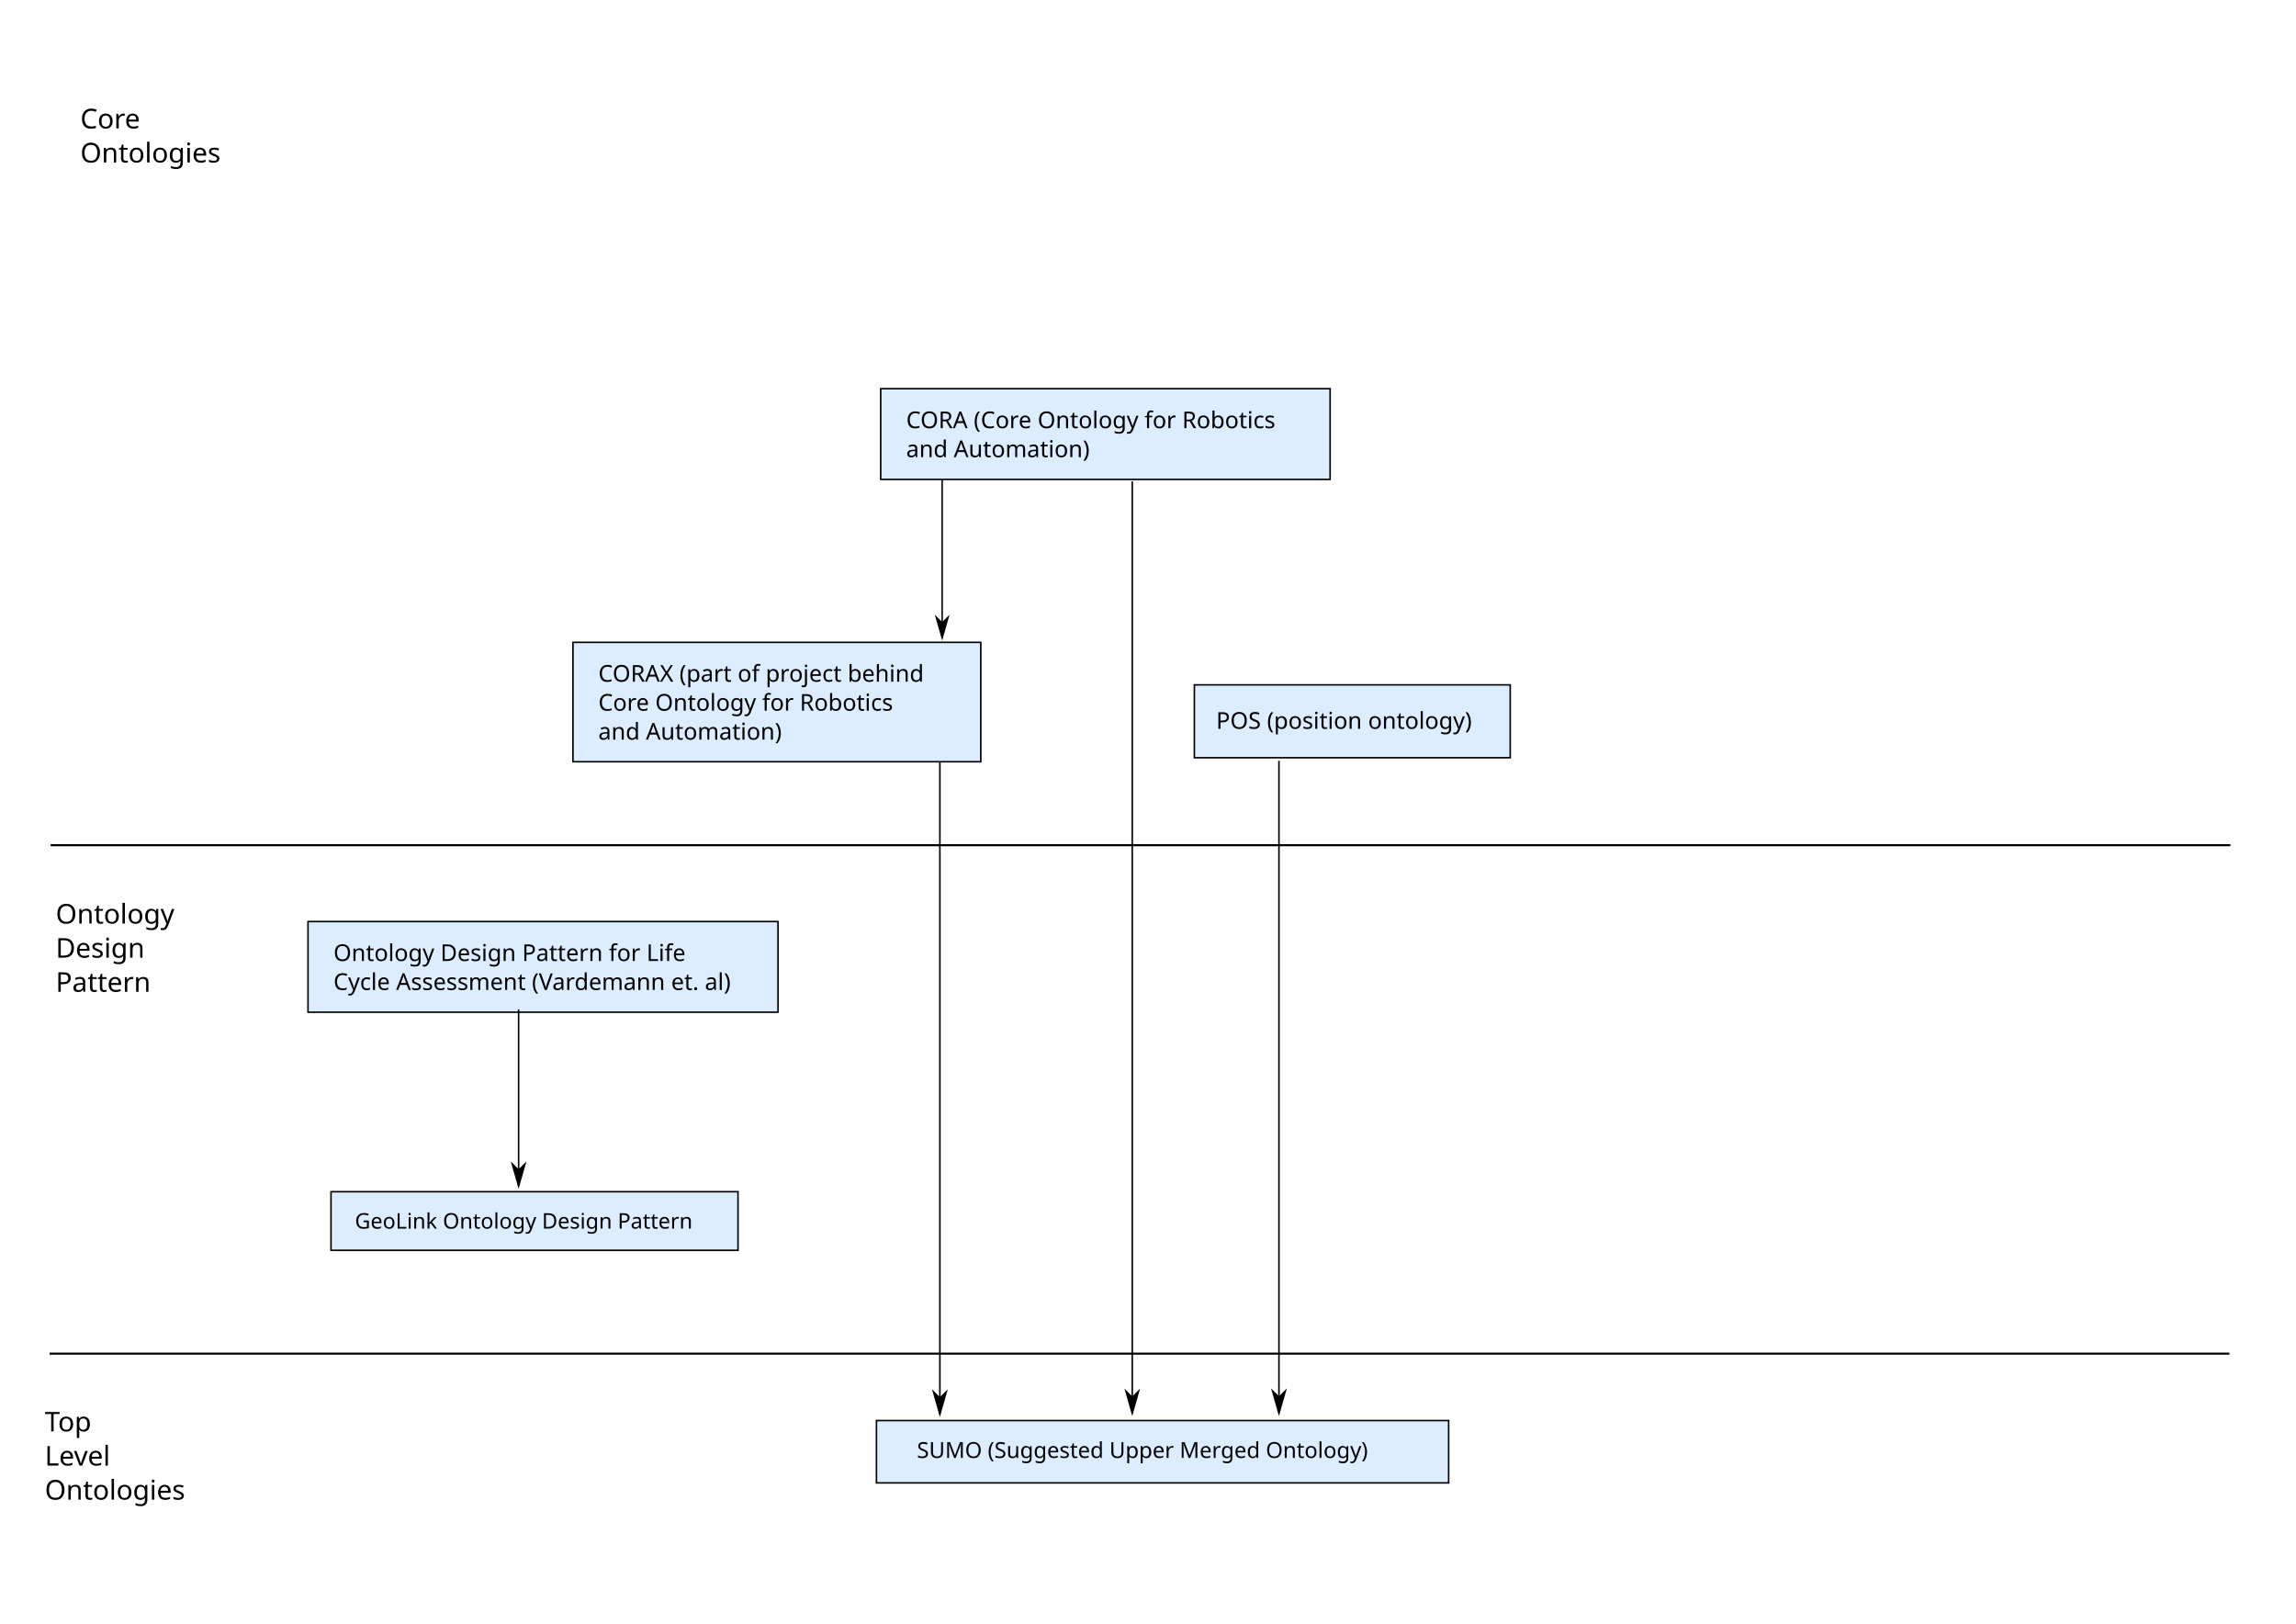
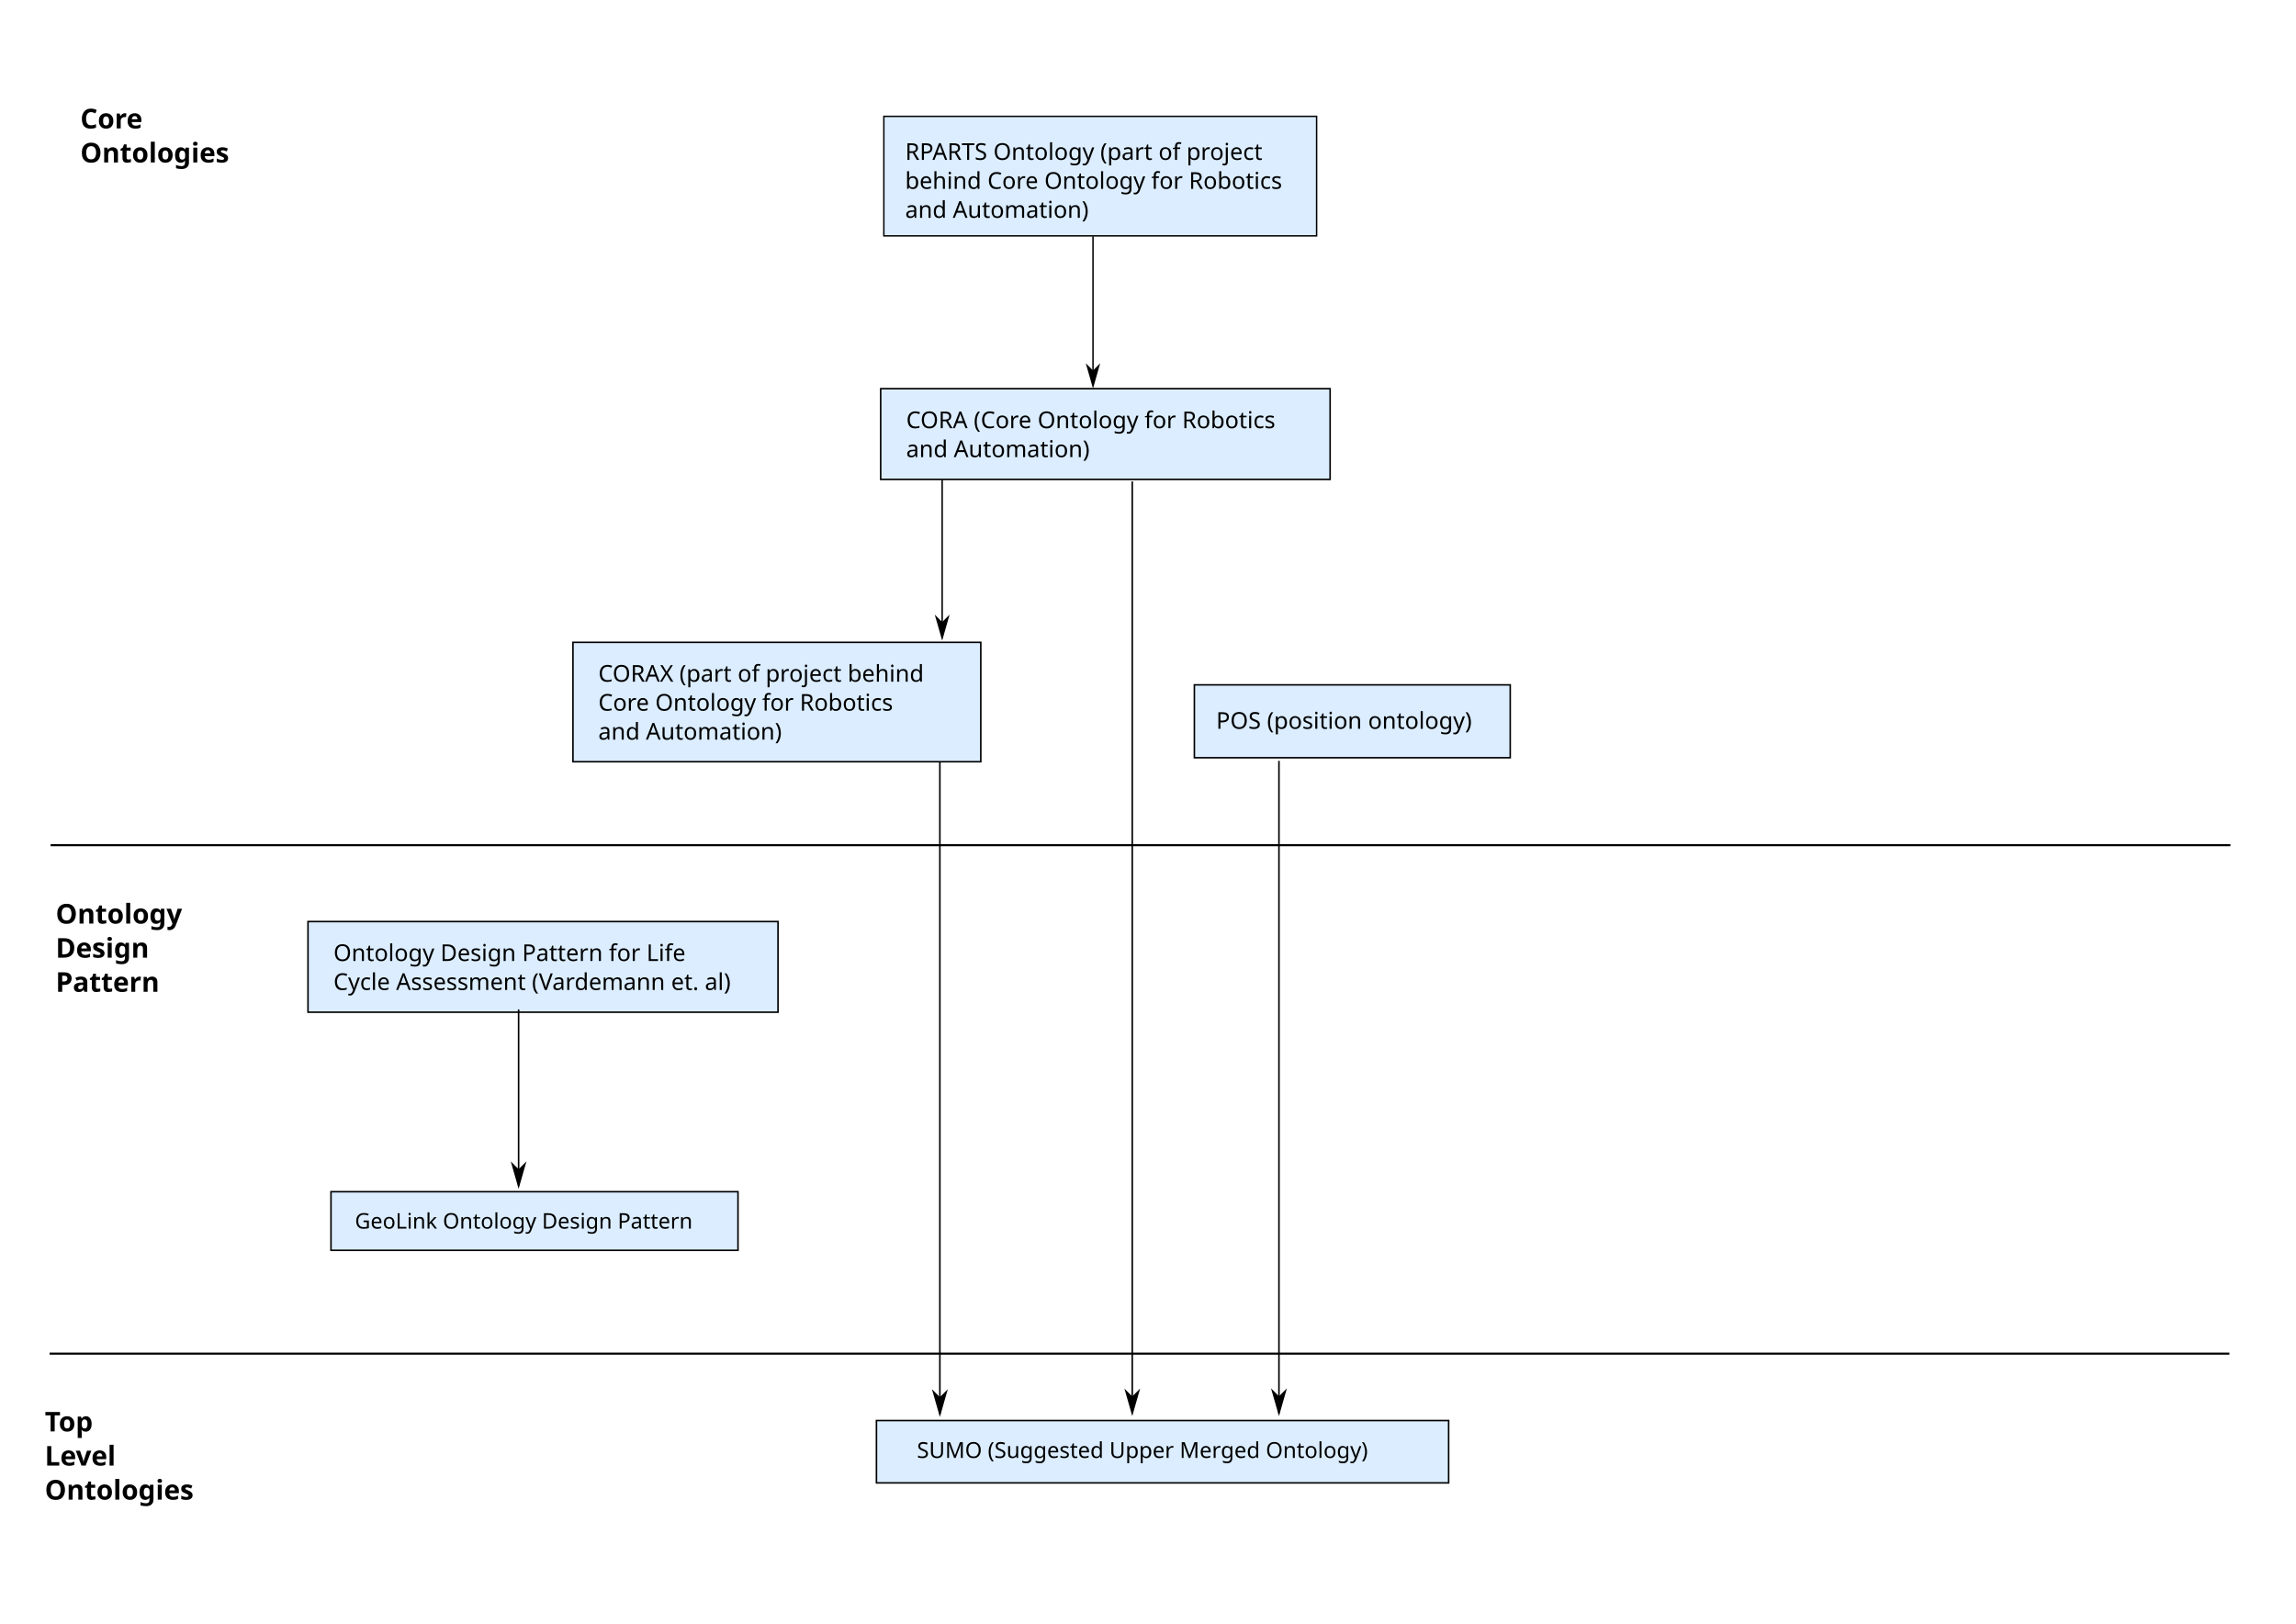
<svg xmlns="http://www.w3.org/2000/svg" width="1122.52" height="793.701" viewBox="0 0 297 210" version="1.1" id="svg8">
  <defs id="defs2">
    <marker orient="auto" refY="0.0" refX="0.0" id="Arrow1Lend" style="overflow:visible;">
      <path id="path892" d="M 0.0,0.0 L 5.0,-5.0 L -12.5,0.0 L 5.0,5.0 L 0.0,0.0 z " style="fill-rule:evenodd;stroke:#000000;stroke-width:1pt;stroke-opacity:1;fill:#000000;fill-opacity:1" transform="scale(0.8) rotate(180) translate(12.5,0)" />
    </marker>
    <marker orient="auto" refY="0" refX="0" id="Arrow1Lend-3" style="overflow:visible">
      <path id="path892-6" d="M 0,0 5,-5 -12.5,0 5,5 Z" style="fill:#000000;fill-opacity:1;fill-rule:evenodd;stroke:#000000;stroke-width:1pt;stroke-opacity:1" transform="matrix(-0.8,0,0,-0.8,-10,0)" />
    </marker>
    <marker orient="auto" refY="0" refX="0" id="Arrow1Lend-3-3" style="overflow:visible">
      <path id="path892-6-5" d="M 0,0 5,-5 -12.5,0 5,5 Z" style="fill:#000000;fill-opacity:1;fill-rule:evenodd;stroke:#000000;stroke-width:1pt;stroke-opacity:1" transform="matrix(-0.8,0,0,-0.8,-10,0)" />
    </marker>
    <marker orient="auto" refY="0" refX="0" id="Arrow1Lend-2" style="overflow:visible">
      <path id="path892-9" d="M 0,0 5,-5 -12.5,0 5,5 Z" style="fill:#000000;fill-opacity:1;fill-rule:evenodd;stroke:#000000;stroke-width:1pt;stroke-opacity:1" transform="matrix(-0.8,0,0,-0.8,-10,0)" />
    </marker>
    <marker orient="auto" refY="0" refX="0" id="Arrow1Lend-3-5" style="overflow:visible">
      <path id="path892-6-6" d="M 0,0 5,-5 -12.5,0 5,5 Z" style="fill:#000000;fill-opacity:1;fill-rule:evenodd;stroke:#000000;stroke-width:1pt;stroke-opacity:1" transform="matrix(-0.8,0,0,-0.8,-10,0)" />
+     </marker>
+     <marker orient="auto" refY="0" refX="0" id="Arrow1Lend-7" style="overflow:visible">
+       <path id="path892-0" d="M 0,0 5,-5 -12.5,0 5,5 Z" style="fill:#000000;fill-opacity:1;fill-rule:evenodd;stroke:#000000;stroke-width:1pt;stroke-opacity:1" transform="matrix(-0.8,0,0,-0.8,-10,0)" />
    </marker>
  </defs>
  <g id="layer1" transform="translate(0,-87.00001)">
    <rect style="fill:#dbedff;fill-opacity:1;stroke:#000000;stroke-width:0.2;stroke-miterlimit:4;stroke-dasharray:none;stroke-dashoffset:0;stroke-opacity:1" id="rect838" width="52.649" height="7.582" x="42.815" y="241.128" />
    <text xml:space="preserve" style="font-style:normal;font-weight:normal;font-size:2.78px;line-height:1.25;font-family:sans-serif;letter-spacing:0px;word-spacing:0px;fill:#000000;fill-opacity:1;stroke:none;stroke-width:0.208" x="45.904" y="245.896" id="text836">
      <tspan id="tspan834" x="45.904" y="245.896" style="stroke-width:0.208">GeoLink Ontology Design Pattern</tspan>
    </text>
    <rect style="fill:#dbedff;fill-opacity:1;stroke:#000000;stroke-width:0.2;stroke-miterlimit:4;stroke-dasharray:none;stroke-dashoffset:0;stroke-opacity:1" id="rect838-3" width="60.799" height="11.724" x="39.841" y="206.188" />
    <text xml:space="preserve" style="font-style:normal;font-weight:normal;font-size:2.999px;line-height:1.25;font-family:sans-serif;letter-spacing:0px;word-spacing:0px;fill:#000000;fill-opacity:1;stroke:none;stroke-width:0.225" x="43.129" y="211.287" id="text836-6">
      <tspan x="43.129" y="211.287" style="stroke-width:0.225" id="tspan879">Ontology Design Pattern for Life </tspan>
      <tspan x="43.129" y="215.035" style="stroke-width:0.225" id="tspan883">Cycle Assessment (Vardemann et. al)</tspan>
    </text>
    <path style="fill:none;stroke:#000000;stroke-width:0.2;stroke-linecap:butt;stroke-linejoin:miter;stroke-miterlimit:4;stroke-dasharray:none;stroke-opacity:1;marker-end:url(#Arrow1Lend)" d="m 67.085,217.557 v 22.813" id="path887" />
    <rect style="fill:#dbedff;fill-opacity:1;stroke:#000000;stroke-width:0.2;stroke-miterlimit:4;stroke-dasharray:none;stroke-dashoffset:0;stroke-opacity:1" id="rect838-7" width="74.016" height="8.065" x="113.374" y="270.724" />
    <text xml:space="preserve" style="font-style:normal;font-weight:normal;font-size:2.839px;line-height:1.25;font-family:sans-serif;letter-spacing:0px;word-spacing:0px;fill:#000000;fill-opacity:1;stroke:none;stroke-width:0.213" x="118.612" y="275.559" id="text836-5">
      <tspan x="118.612" y="275.559" style="stroke-width:0.213" id="tspan1075">SUMO (Suggested Upper Merged Ontology)</tspan>
    </text>
    <path style="fill:none;stroke:#000000;stroke-width:0.202;stroke-linecap:butt;stroke-linejoin:miter;stroke-miterlimit:4;stroke-dasharray:none;stroke-opacity:1;marker-end:url(#Arrow1Lend-3)" d="m 121.578,185.517 v 84.353" id="path887-5" />
    <path style="fill:none;stroke:#000000;stroke-width:0.265px;stroke-linecap:butt;stroke-linejoin:miter;stroke-opacity:1" d="M 6.414,262.072 H 288.384" id="path896" />
    <text xml:space="preserve" style="font-style:normal;font-weight:normal;font-size:3.528px;line-height:1.25;font-family:sans-serif;letter-spacing:0px;word-spacing:0px;fill:#000000;fill-opacity:1;stroke:none;stroke-width:0.265" x="5.792" y="272.133" id="text836-5-6">
-       <tspan id="tspan834-3-2" x="5.792" y="272.133" style="stroke-width:0.265">Top</tspan>
-       <tspan x="5.792" y="276.543" style="stroke-width:0.265" id="tspan916">Level</tspan>
-       <tspan x="5.792" y="280.952" style="stroke-width:0.265" id="tspan918">Ontologies</tspan>
+       <tspan id="tspan834-3-2" x="5.792" y="272.133" style="stroke-width:0.265;-inkscape-font-specification:'sans-serif Bold';font-family:sans-serif;font-weight:bold;font-style:normal;font-stretch:normal;font-variant:normal">Top</tspan>
+       <tspan x="5.792" y="276.543" style="stroke-width:0.265;-inkscape-font-specification:'sans-serif Bold';font-family:sans-serif;font-weight:bold;font-style:normal;font-stretch:normal;font-variant:normal" id="tspan916">Level</tspan>
+       <tspan x="5.792" y="280.952" style="stroke-width:0.265;-inkscape-font-specification:'sans-serif Bold';font-family:sans-serif;font-weight:bold;font-style:normal;font-stretch:normal;font-variant:normal" id="tspan918">Ontologies</tspan>
    </text>
    <path style="fill:none;stroke:#000000;stroke-width:0.265px;stroke-linecap:butt;stroke-linejoin:miter;stroke-opacity:1" d="M 6.548,196.312 H 288.517" id="path896-9" />
    <text xml:space="preserve" style="font-style:normal;font-weight:normal;font-size:3.528px;line-height:1.25;font-family:sans-serif;letter-spacing:0px;word-spacing:0px;fill:#000000;fill-opacity:1;stroke:none;stroke-width:0.265" x="7.202" y="206.451" id="text836-5-6-1">
-       <tspan x="7.202" y="206.451" style="stroke-width:0.265" id="tspan918-0">Ontology</tspan>
-       <tspan x="7.202" y="210.861" style="stroke-width:0.265" id="tspan964">Design</tspan>
-       <tspan x="7.202" y="215.271" style="stroke-width:0.265" id="tspan966">Pattern</tspan>
+       <tspan x="7.202" y="206.451" style="stroke-width:0.265;-inkscape-font-specification:'sans-serif Bold';font-family:sans-serif;font-weight:bold;font-style:normal;font-stretch:normal;font-variant:normal" id="tspan918-0">Ontology</tspan>
+       <tspan x="7.202" y="210.861" style="stroke-width:0.265;-inkscape-font-specification:'sans-serif Bold';font-family:sans-serif;font-weight:bold;font-style:normal;font-stretch:normal;font-variant:normal" id="tspan964">Design</tspan>
+       <tspan x="7.202" y="215.271" style="stroke-width:0.265;-inkscape-font-specification:'sans-serif Bold';font-family:sans-serif;font-weight:bold;font-style:normal;font-stretch:normal;font-variant:normal" id="tspan966">Pattern</tspan>
    </text>
    <text xml:space="preserve" style="font-style:normal;font-weight:normal;font-size:3.528px;line-height:1.25;font-family:sans-serif;letter-spacing:0px;word-spacing:0px;fill:#000000;fill-opacity:1;stroke:none;stroke-width:0.265" x="10.385" y="103.61" id="text836-5-6-1-9">
-       <tspan x="10.385" y="103.61" style="stroke-width:0.265" id="tspan966-0">Core </tspan>
-       <tspan x="10.385" y="108.019" style="stroke-width:0.265" id="tspan997">Ontologies</tspan>
+       <tspan x="10.385" y="103.61" style="stroke-width:0.265;-inkscape-font-specification:'sans-serif Bold';font-family:sans-serif;font-weight:bold;font-style:normal;font-stretch:normal;font-variant:normal" id="tspan966-0">Core </tspan>
+       <tspan x="10.385" y="108.019" style="stroke-width:0.265;-inkscape-font-specification:'sans-serif Bold';font-family:sans-serif;font-weight:bold;font-style:normal;font-stretch:normal;font-variant:normal" id="tspan997">Ontologies</tspan>
    </text>
    <rect style="fill:#dbedff;fill-opacity:1;stroke:#000000;stroke-width:0.2;stroke-miterlimit:4;stroke-dasharray:none;stroke-dashoffset:0;stroke-opacity:1" id="rect838-3-6" width="58.135" height="11.733" x="113.922" y="137.271" />
    <text xml:space="preserve" style="font-style:normal;font-weight:normal;font-size:2.999px;line-height:1.25;font-family:sans-serif;letter-spacing:0px;word-spacing:0px;fill:#000000;fill-opacity:1;stroke:none;stroke-width:0.225" x="117.214" y="142.374" id="text836-6-2">
      <tspan x="117.214" y="142.374" style="stroke-width:0.225" id="tspan883-1">CORA (Core Ontology for Robotics</tspan>
      <tspan x="117.214" y="146.123" style="stroke-width:0.225" id="tspan1823">and Automation)</tspan>
    </text>
    <rect style="fill:#dbedff;fill-opacity:1;stroke:#000000;stroke-width:0.2;stroke-miterlimit:4;stroke-dasharray:none;stroke-dashoffset:0;stroke-opacity:1" id="rect838-3-6-3" width="52.753" height="15.439" x="74.117" y="170.078" />
    <text xml:space="preserve" style="font-style:normal;font-weight:normal;font-size:2.999px;line-height:1.25;font-family:sans-serif;letter-spacing:0px;word-spacing:0px;fill:#000000;fill-opacity:1;stroke:none;stroke-width:0.225" x="77.391" y="175.164" id="text836-6-2-6">
      <tspan x="77.391" y="175.164" style="stroke-width:0.225" id="tspan896">CORAX (part of project behind</tspan>
      <tspan x="77.391" y="178.912" style="stroke-width:0.225" id="tspan900">Core Ontology for Robotics</tspan>
      <tspan x="77.391" y="182.661" style="stroke-width:0.225" id="tspan902">and Automation) </tspan>
    </text>
    <path style="fill:none;stroke:#000000;stroke-width:0.2;stroke-linecap:butt;stroke-linejoin:miter;stroke-miterlimit:4;stroke-dasharray:none;stroke-opacity:1;marker-end:url(#Arrow1Lend-3-3)" d="m 146.464,149.263 v 120.494" id="path887-5-6" />
    <path style="fill:none;stroke:#000000;stroke-width:0.189;stroke-linecap:butt;stroke-linejoin:miter;stroke-miterlimit:4;stroke-dasharray:none;stroke-opacity:1;marker-end:url(#Arrow1Lend-2)" d="m 121.875,149.07 v 20.414" id="path887-1" />
    <rect style="fill:#dbedff;fill-opacity:1;stroke:#000000;stroke-width:0.2;stroke-miterlimit:4;stroke-dasharray:none;stroke-dashoffset:0;stroke-opacity:1" id="rect838-3-6-3-3" width="40.859" height="9.424" x="154.498" y="175.576" />
    <text xml:space="preserve" style="font-style:normal;font-weight:normal;font-size:2.999px;line-height:1.25;font-family:sans-serif;letter-spacing:0px;word-spacing:0px;fill:#000000;fill-opacity:1;stroke:none;stroke-width:0.225" x="157.31" y="181.257" id="text836-6-2-6-6">
      <tspan x="157.31" y="181.257" style="stroke-width:0.225" id="tspan902-3">POS (position ontology)</tspan>
    </text>
    <path style="fill:none;stroke:#000000;stroke-width:0.202;stroke-linecap:butt;stroke-linejoin:miter;stroke-miterlimit:4;stroke-dasharray:none;stroke-opacity:1;marker-end:url(#Arrow1Lend-3-5)" d="m 165.44,185.405 v 84.353" id="path887-5-2" />
+     <rect style="fill:#dbedff;fill-opacity:1;stroke:#000000;stroke-width:0.183;stroke-miterlimit:4;stroke-dasharray:none;stroke-dashoffset:0;stroke-opacity:1" id="rect838-3-6-3-3-9" width="55.982" height="15.461" x="114.33" y="102.047" />
+     <text xml:space="preserve" style="font-style:normal;font-weight:normal;font-size:2.999px;line-height:1.25;font-family:sans-serif;letter-spacing:0px;word-spacing:0px;fill:#000000;fill-opacity:1;stroke:none;stroke-width:0.225" x="117.086" y="107.673" id="text836-6-2-6-6-1">
+       <tspan x="117.086" y="107.673" style="stroke-width:0.225" id="tspan902-3-2">RPARTS Ontology (part of project</tspan>
+       <tspan x="117.086" y="111.421" style="stroke-width:0.225" id="tspan1536">behind Core Ontology for Robotics </tspan>
+       <tspan x="117.086" y="115.17" style="stroke-width:0.225" id="tspan1544">and Automation) </tspan>
+     </text>
+     <path style="fill:none;stroke:#000000;stroke-width:0.184;stroke-linecap:butt;stroke-linejoin:miter;stroke-miterlimit:4;stroke-dasharray:none;stroke-opacity:1;marker-end:url(#Arrow1Lend-7)" d="m 141.386,117.576 v 19.317" id="path887-9" />
  </g>
</svg>
